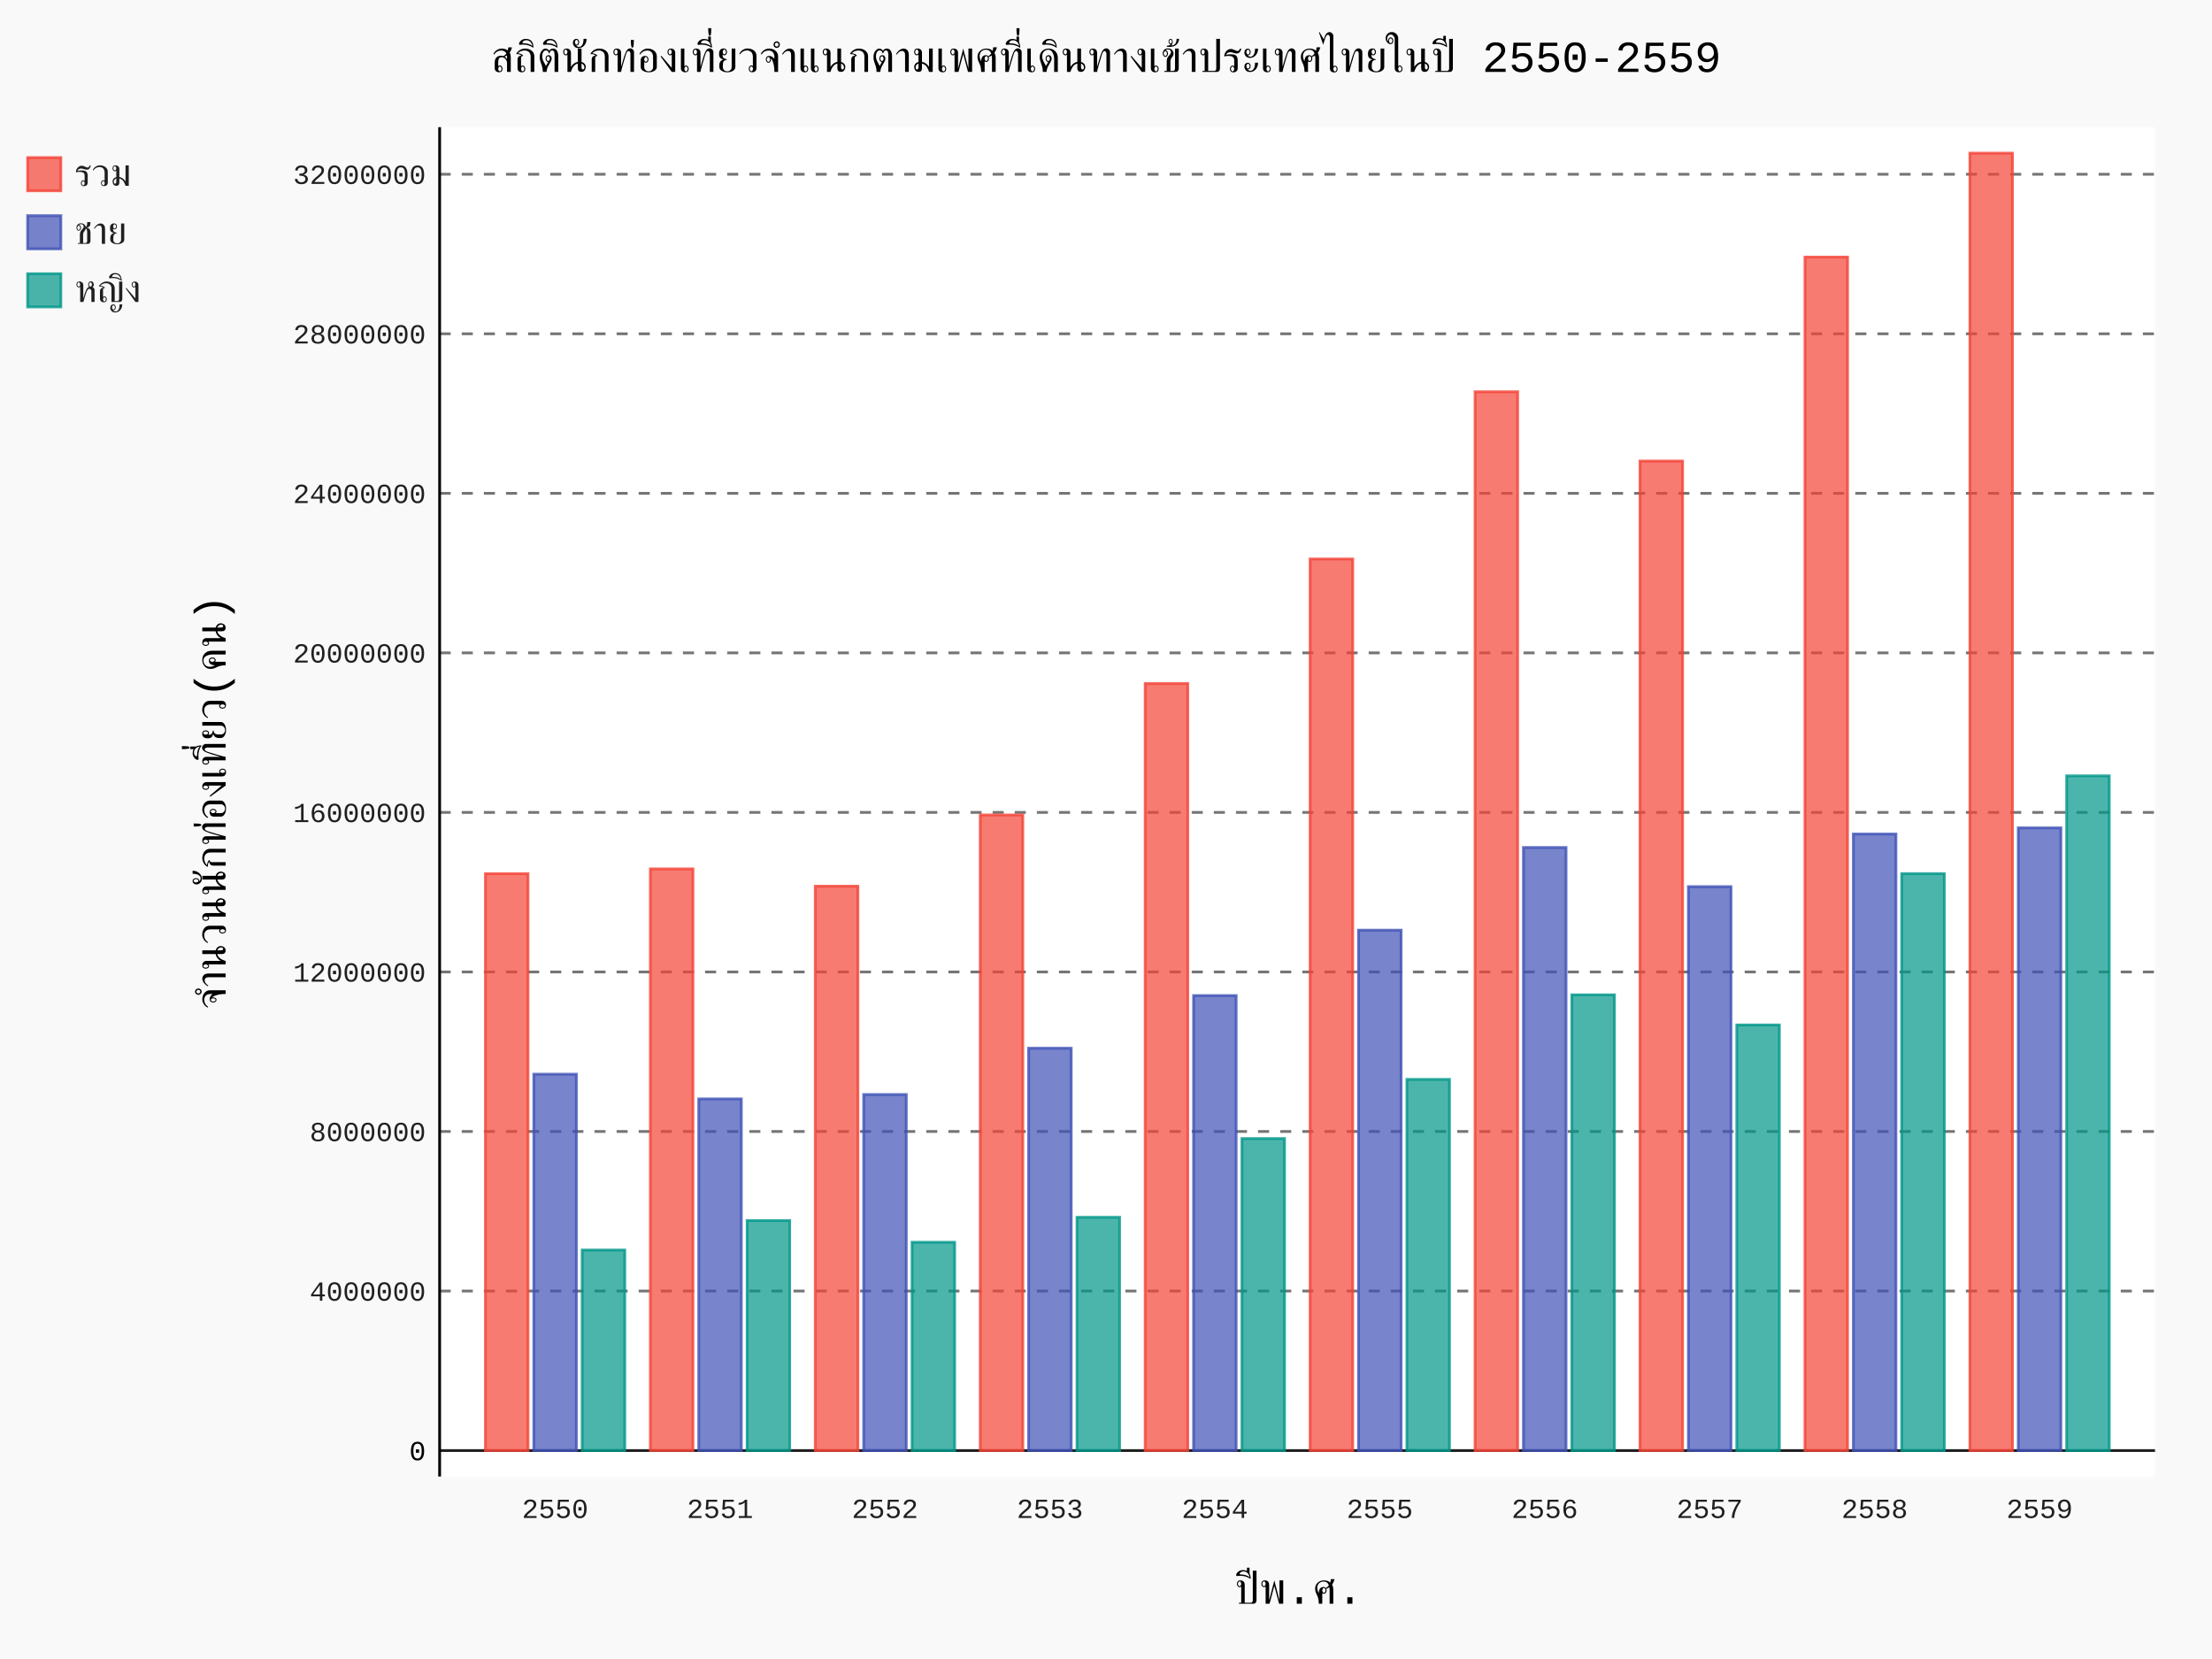
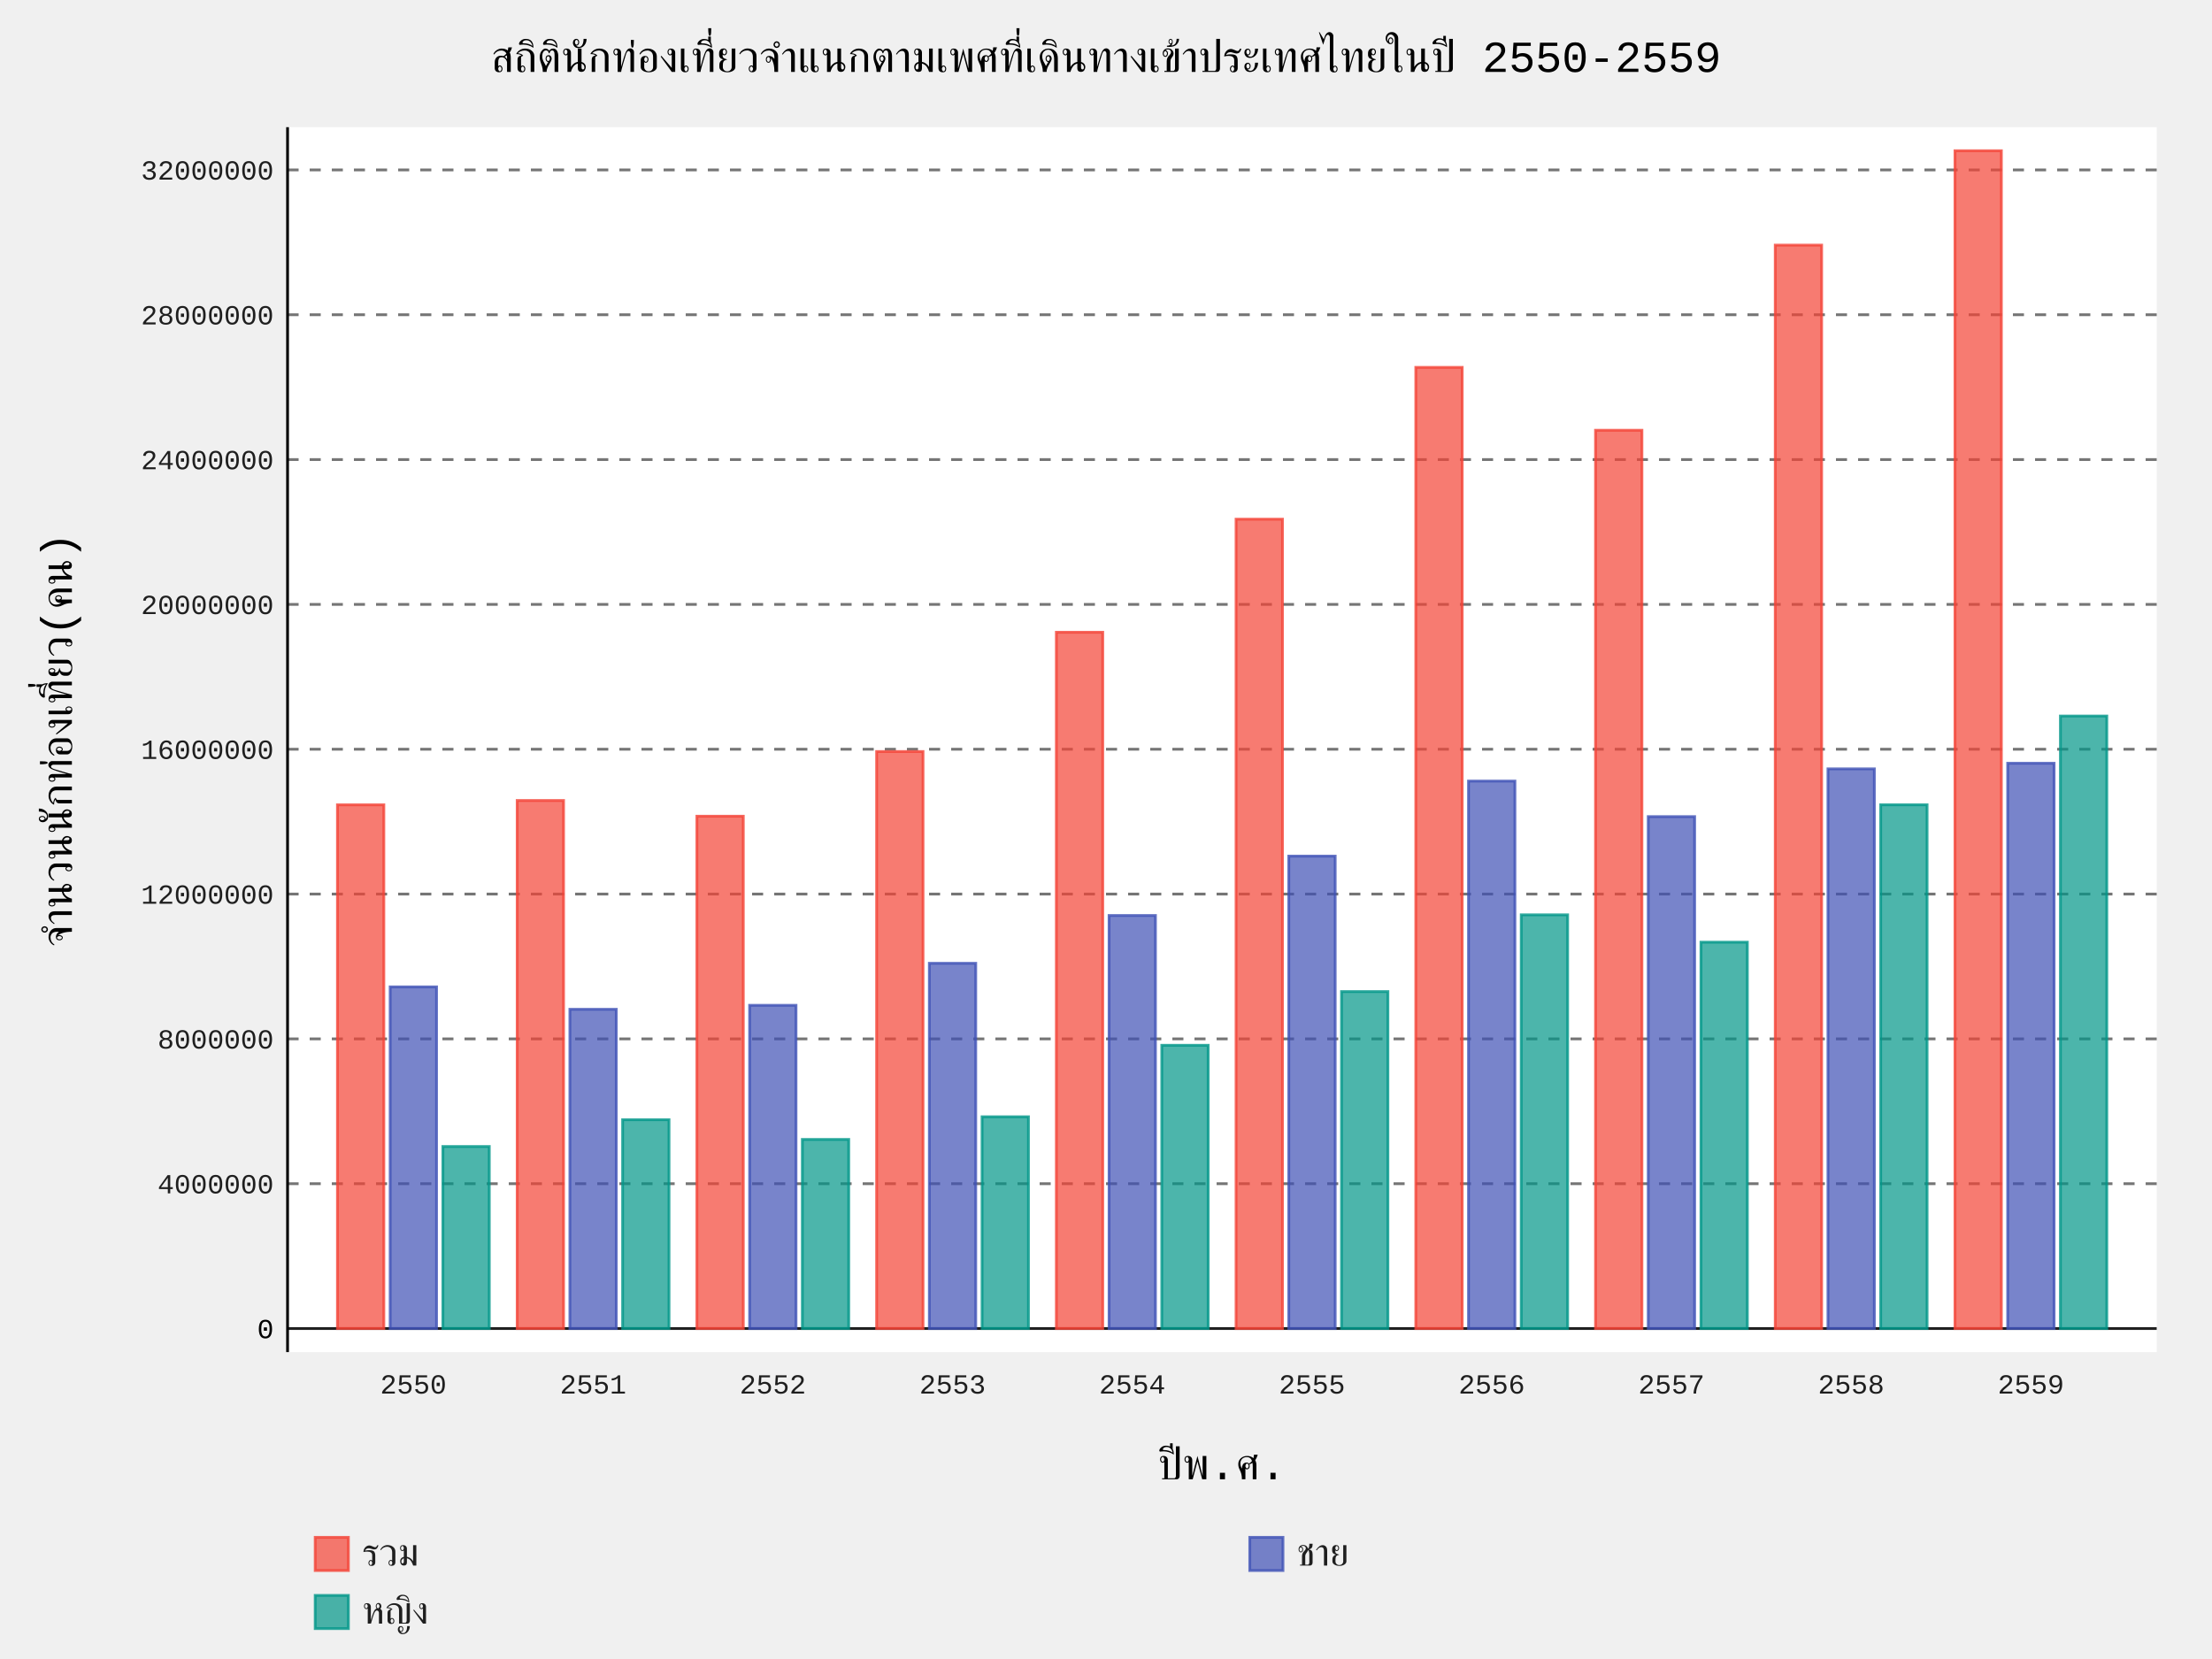
- <svg xmlns="http://www.w3.org/2000/svg" id="chart-4734eddf-95b3-4ad0-9c18-4330c831a18e" class="pygal-chart" viewBox="0 0 800 600">
+ <svg xmlns="http://www.w3.org/2000/svg" id="chart-13149863-cfdb-4b96-a0fb-e6f00c70acf5" class="pygal-chart" viewBox="0 0 800 600">
  <defs>
-     <style type="text/css">#chart-4734eddf-95b3-4ad0-9c18-4330c831a18e{-webkit-user-select:none;-webkit-font-smoothing:antialiased;font-family:Consolas,"Liberation Mono",Menlo,Courier,monospace}#chart-4734eddf-95b3-4ad0-9c18-4330c831a18e .title{font-family:Consolas,"Liberation Mono",Menlo,Courier,monospace;font-size:16px}#chart-4734eddf-95b3-4ad0-9c18-4330c831a18e .legends .legend text{font-family:Consolas,"Liberation Mono",Menlo,Courier,monospace;font-size:14px}#chart-4734eddf-95b3-4ad0-9c18-4330c831a18e .axis text{font-family:Consolas,"Liberation Mono",Menlo,Courier,monospace;font-size:10px}#chart-4734eddf-95b3-4ad0-9c18-4330c831a18e .axis text.major{font-family:Consolas,"Liberation Mono",Menlo,Courier,monospace;font-size:10px}#chart-4734eddf-95b3-4ad0-9c18-4330c831a18e .text-overlay text.value{font-family:Consolas,"Liberation Mono",Menlo,Courier,monospace;font-size:16px}#chart-4734eddf-95b3-4ad0-9c18-4330c831a18e .text-overlay text.label{font-family:Consolas,"Liberation Mono",Menlo,Courier,monospace;font-size:10px}#chart-4734eddf-95b3-4ad0-9c18-4330c831a18e .tooltip{font-family:Consolas,"Liberation Mono",Menlo,Courier,monospace;font-size:14px}#chart-4734eddf-95b3-4ad0-9c18-4330c831a18e text.no_data{font-family:Consolas,"Liberation Mono",Menlo,Courier,monospace;font-size:64px}
- #chart-4734eddf-95b3-4ad0-9c18-4330c831a18e{background-color:rgba(249,249,249,1)}#chart-4734eddf-95b3-4ad0-9c18-4330c831a18e path,#chart-4734eddf-95b3-4ad0-9c18-4330c831a18e line,#chart-4734eddf-95b3-4ad0-9c18-4330c831a18e rect,#chart-4734eddf-95b3-4ad0-9c18-4330c831a18e circle{-webkit-transition:150ms;-moz-transition:150ms;transition:150ms}#chart-4734eddf-95b3-4ad0-9c18-4330c831a18e .graph &gt; .background{fill:rgba(249,249,249,1)}#chart-4734eddf-95b3-4ad0-9c18-4330c831a18e .plot &gt; .background{fill:rgba(255,255,255,1)}#chart-4734eddf-95b3-4ad0-9c18-4330c831a18e .graph{fill:rgba(0,0,0,.87)}#chart-4734eddf-95b3-4ad0-9c18-4330c831a18e text.no_data{fill:rgba(0,0,0,1)}#chart-4734eddf-95b3-4ad0-9c18-4330c831a18e .title{fill:rgba(0,0,0,1)}#chart-4734eddf-95b3-4ad0-9c18-4330c831a18e .legends .legend text{fill:rgba(0,0,0,.87)}#chart-4734eddf-95b3-4ad0-9c18-4330c831a18e .legends .legend:hover text{fill:rgba(0,0,0,1)}#chart-4734eddf-95b3-4ad0-9c18-4330c831a18e .axis .line{stroke:rgba(0,0,0,1)}#chart-4734eddf-95b3-4ad0-9c18-4330c831a18e .axis .guide.line{stroke:rgba(0,0,0,.54)}#chart-4734eddf-95b3-4ad0-9c18-4330c831a18e .axis .major.line{stroke:rgba(0,0,0,.87)}#chart-4734eddf-95b3-4ad0-9c18-4330c831a18e .axis text.major{fill:rgba(0,0,0,1)}#chart-4734eddf-95b3-4ad0-9c18-4330c831a18e .axis.y .guides:hover .guide.line,#chart-4734eddf-95b3-4ad0-9c18-4330c831a18e .line-graph .axis.x .guides:hover .guide.line,#chart-4734eddf-95b3-4ad0-9c18-4330c831a18e .stackedline-graph .axis.x .guides:hover .guide.line,#chart-4734eddf-95b3-4ad0-9c18-4330c831a18e .xy-graph .axis.x .guides:hover .guide.line{stroke:rgba(0,0,0,1)}#chart-4734eddf-95b3-4ad0-9c18-4330c831a18e .axis .guides:hover text{fill:rgba(0,0,0,1)}#chart-4734eddf-95b3-4ad0-9c18-4330c831a18e .reactive{fill-opacity:.7;stroke-opacity:.8}#chart-4734eddf-95b3-4ad0-9c18-4330c831a18e .ci{stroke:rgba(0,0,0,.87)}#chart-4734eddf-95b3-4ad0-9c18-4330c831a18e .reactive.active,#chart-4734eddf-95b3-4ad0-9c18-4330c831a18e .active .reactive{fill-opacity:.8;stroke-opacity:.9;stroke-width:4}#chart-4734eddf-95b3-4ad0-9c18-4330c831a18e .ci .reactive.active{stroke-width:1.5}#chart-4734eddf-95b3-4ad0-9c18-4330c831a18e .series text{fill:rgba(0,0,0,1)}#chart-4734eddf-95b3-4ad0-9c18-4330c831a18e .tooltip rect{fill:rgba(255,255,255,1);stroke:rgba(0,0,0,1);-webkit-transition:opacity 150ms;-moz-transition:opacity 150ms;transition:opacity 150ms}#chart-4734eddf-95b3-4ad0-9c18-4330c831a18e .tooltip .label{fill:rgba(0,0,0,.87)}#chart-4734eddf-95b3-4ad0-9c18-4330c831a18e .tooltip .label{fill:rgba(0,0,0,.87)}#chart-4734eddf-95b3-4ad0-9c18-4330c831a18e .tooltip .legend{font-size:.8em;fill:rgba(0,0,0,.54)}#chart-4734eddf-95b3-4ad0-9c18-4330c831a18e .tooltip .x_label{font-size:.6em;fill:rgba(0,0,0,1)}#chart-4734eddf-95b3-4ad0-9c18-4330c831a18e .tooltip .xlink{font-size:.5em;text-decoration:underline}#chart-4734eddf-95b3-4ad0-9c18-4330c831a18e .tooltip .value{font-size:1.5em}#chart-4734eddf-95b3-4ad0-9c18-4330c831a18e .bound{font-size:.5em}#chart-4734eddf-95b3-4ad0-9c18-4330c831a18e .max-value{font-size:.75em;fill:rgba(0,0,0,.54)}#chart-4734eddf-95b3-4ad0-9c18-4330c831a18e .map-element{fill:rgba(255,255,255,1);stroke:rgba(0,0,0,.54) !important}#chart-4734eddf-95b3-4ad0-9c18-4330c831a18e .map-element .reactive{fill-opacity:inherit;stroke-opacity:inherit}#chart-4734eddf-95b3-4ad0-9c18-4330c831a18e .color-0,#chart-4734eddf-95b3-4ad0-9c18-4330c831a18e .color-0 a:visited{stroke:#F44336;fill:#F44336}#chart-4734eddf-95b3-4ad0-9c18-4330c831a18e .color-1,#chart-4734eddf-95b3-4ad0-9c18-4330c831a18e .color-1 a:visited{stroke:#3F51B5;fill:#3F51B5}#chart-4734eddf-95b3-4ad0-9c18-4330c831a18e .color-2,#chart-4734eddf-95b3-4ad0-9c18-4330c831a18e .color-2 a:visited{stroke:#009688;fill:#009688}#chart-4734eddf-95b3-4ad0-9c18-4330c831a18e .text-overlay .color-0 text{fill:black}#chart-4734eddf-95b3-4ad0-9c18-4330c831a18e .text-overlay .color-1 text{fill:black}#chart-4734eddf-95b3-4ad0-9c18-4330c831a18e .text-overlay .color-2 text{fill:black}
- #chart-4734eddf-95b3-4ad0-9c18-4330c831a18e text.no_data{text-anchor:middle}#chart-4734eddf-95b3-4ad0-9c18-4330c831a18e .guide.line{fill:none}#chart-4734eddf-95b3-4ad0-9c18-4330c831a18e .centered{text-anchor:middle}#chart-4734eddf-95b3-4ad0-9c18-4330c831a18e .title{text-anchor:middle}#chart-4734eddf-95b3-4ad0-9c18-4330c831a18e .legends .legend text{fill-opacity:1}#chart-4734eddf-95b3-4ad0-9c18-4330c831a18e .axis.x text{text-anchor:middle}#chart-4734eddf-95b3-4ad0-9c18-4330c831a18e .axis.x:not(.web) text[transform]{text-anchor:start}#chart-4734eddf-95b3-4ad0-9c18-4330c831a18e .axis.x:not(.web) text[transform].backwards{text-anchor:end}#chart-4734eddf-95b3-4ad0-9c18-4330c831a18e .axis.y text{text-anchor:end}#chart-4734eddf-95b3-4ad0-9c18-4330c831a18e .axis.y text[transform].backwards{text-anchor:start}#chart-4734eddf-95b3-4ad0-9c18-4330c831a18e .axis.y2 text{text-anchor:start}#chart-4734eddf-95b3-4ad0-9c18-4330c831a18e .axis.y2 text[transform].backwards{text-anchor:end}#chart-4734eddf-95b3-4ad0-9c18-4330c831a18e .axis .guide.line{stroke-dasharray:4,4}#chart-4734eddf-95b3-4ad0-9c18-4330c831a18e .axis .major.guide.line{stroke-dasharray:6,6}#chart-4734eddf-95b3-4ad0-9c18-4330c831a18e .horizontal .axis.y .guide.line,#chart-4734eddf-95b3-4ad0-9c18-4330c831a18e .horizontal .axis.y2 .guide.line,#chart-4734eddf-95b3-4ad0-9c18-4330c831a18e .vertical .axis.x .guide.line{opacity:0}#chart-4734eddf-95b3-4ad0-9c18-4330c831a18e .horizontal .axis.always_show .guide.line,#chart-4734eddf-95b3-4ad0-9c18-4330c831a18e .vertical .axis.always_show .guide.line{opacity:1 !important}#chart-4734eddf-95b3-4ad0-9c18-4330c831a18e .axis.y .guides:hover .guide.line,#chart-4734eddf-95b3-4ad0-9c18-4330c831a18e .axis.y2 .guides:hover .guide.line,#chart-4734eddf-95b3-4ad0-9c18-4330c831a18e .axis.x .guides:hover .guide.line{opacity:1}#chart-4734eddf-95b3-4ad0-9c18-4330c831a18e .axis .guides:hover text{opacity:1}#chart-4734eddf-95b3-4ad0-9c18-4330c831a18e .nofill{fill:none}#chart-4734eddf-95b3-4ad0-9c18-4330c831a18e .subtle-fill{fill-opacity:.2}#chart-4734eddf-95b3-4ad0-9c18-4330c831a18e .dot{stroke-width:1px;fill-opacity:1}#chart-4734eddf-95b3-4ad0-9c18-4330c831a18e .dot.active{stroke-width:5px}#chart-4734eddf-95b3-4ad0-9c18-4330c831a18e .dot.negative{fill:transparent}#chart-4734eddf-95b3-4ad0-9c18-4330c831a18e text,#chart-4734eddf-95b3-4ad0-9c18-4330c831a18e tspan{stroke:none !important}#chart-4734eddf-95b3-4ad0-9c18-4330c831a18e .series text.active{opacity:1}#chart-4734eddf-95b3-4ad0-9c18-4330c831a18e .tooltip rect{fill-opacity:.95;stroke-width:.5}#chart-4734eddf-95b3-4ad0-9c18-4330c831a18e .tooltip text{fill-opacity:1}#chart-4734eddf-95b3-4ad0-9c18-4330c831a18e .showable{visibility:hidden}#chart-4734eddf-95b3-4ad0-9c18-4330c831a18e .showable.shown{visibility:visible}#chart-4734eddf-95b3-4ad0-9c18-4330c831a18e .gauge-background{fill:rgba(229,229,229,1);stroke:none}#chart-4734eddf-95b3-4ad0-9c18-4330c831a18e .bg-lines{stroke:rgba(249,249,249,1);stroke-width:2px}</style>
+     <style type="text/css">#chart-13149863-cfdb-4b96-a0fb-e6f00c70acf5{-webkit-user-select:none;-webkit-font-smoothing:antialiased;font-family:Consolas,"Liberation Mono",Menlo,Courier,monospace}#chart-13149863-cfdb-4b96-a0fb-e6f00c70acf5 .title{font-family:Consolas,"Liberation Mono",Menlo,Courier,monospace;font-size:16px}#chart-13149863-cfdb-4b96-a0fb-e6f00c70acf5 .legends .legend text{font-family:Consolas,"Liberation Mono",Menlo,Courier,monospace;font-size:14px}#chart-13149863-cfdb-4b96-a0fb-e6f00c70acf5 .axis text{font-family:Consolas,"Liberation Mono",Menlo,Courier,monospace;font-size:10px}#chart-13149863-cfdb-4b96-a0fb-e6f00c70acf5 .axis text.major{font-family:Consolas,"Liberation Mono",Menlo,Courier,monospace;font-size:10px}#chart-13149863-cfdb-4b96-a0fb-e6f00c70acf5 .text-overlay text.value{font-family:Consolas,"Liberation Mono",Menlo,Courier,monospace;font-size:16px}#chart-13149863-cfdb-4b96-a0fb-e6f00c70acf5 .text-overlay text.label{font-family:Consolas,"Liberation Mono",Menlo,Courier,monospace;font-size:10px}#chart-13149863-cfdb-4b96-a0fb-e6f00c70acf5 .tooltip{font-family:Consolas,"Liberation Mono",Menlo,Courier,monospace;font-size:14px}#chart-13149863-cfdb-4b96-a0fb-e6f00c70acf5 text.no_data{font-family:Consolas,"Liberation Mono",Menlo,Courier,monospace;font-size:64px}
+ #chart-13149863-cfdb-4b96-a0fb-e6f00c70acf5{background-color:transparent}#chart-13149863-cfdb-4b96-a0fb-e6f00c70acf5 path,#chart-13149863-cfdb-4b96-a0fb-e6f00c70acf5 line,#chart-13149863-cfdb-4b96-a0fb-e6f00c70acf5 rect,#chart-13149863-cfdb-4b96-a0fb-e6f00c70acf5 circle{-webkit-transition:150ms;-moz-transition:150ms;transition:150ms}#chart-13149863-cfdb-4b96-a0fb-e6f00c70acf5 .graph &gt; .background{fill:transparent}#chart-13149863-cfdb-4b96-a0fb-e6f00c70acf5 .plot &gt; .background{fill:#FFFFFF}#chart-13149863-cfdb-4b96-a0fb-e6f00c70acf5 .graph{fill:rgba(0,0,0,.87)}#chart-13149863-cfdb-4b96-a0fb-e6f00c70acf5 text.no_data{fill:rgba(0,0,0,1)}#chart-13149863-cfdb-4b96-a0fb-e6f00c70acf5 .title{fill:rgba(0,0,0,1)}#chart-13149863-cfdb-4b96-a0fb-e6f00c70acf5 .legends .legend text{fill:rgba(0,0,0,.87)}#chart-13149863-cfdb-4b96-a0fb-e6f00c70acf5 .legends .legend:hover text{fill:rgba(0,0,0,1)}#chart-13149863-cfdb-4b96-a0fb-e6f00c70acf5 .axis .line{stroke:rgba(0,0,0,1)}#chart-13149863-cfdb-4b96-a0fb-e6f00c70acf5 .axis .guide.line{stroke:rgba(0,0,0,.54)}#chart-13149863-cfdb-4b96-a0fb-e6f00c70acf5 .axis .major.line{stroke:rgba(0,0,0,.87)}#chart-13149863-cfdb-4b96-a0fb-e6f00c70acf5 .axis text.major{fill:rgba(0,0,0,1)}#chart-13149863-cfdb-4b96-a0fb-e6f00c70acf5 .axis.y .guides:hover .guide.line,#chart-13149863-cfdb-4b96-a0fb-e6f00c70acf5 .line-graph .axis.x .guides:hover .guide.line,#chart-13149863-cfdb-4b96-a0fb-e6f00c70acf5 .stackedline-graph .axis.x .guides:hover .guide.line,#chart-13149863-cfdb-4b96-a0fb-e6f00c70acf5 .xy-graph .axis.x .guides:hover .guide.line{stroke:rgba(0,0,0,1)}#chart-13149863-cfdb-4b96-a0fb-e6f00c70acf5 .axis .guides:hover text{fill:rgba(0,0,0,1)}#chart-13149863-cfdb-4b96-a0fb-e6f00c70acf5 .reactive{fill-opacity:.7;stroke-opacity:.8}#chart-13149863-cfdb-4b96-a0fb-e6f00c70acf5 .ci{stroke:rgba(0,0,0,.87)}#chart-13149863-cfdb-4b96-a0fb-e6f00c70acf5 .reactive.active,#chart-13149863-cfdb-4b96-a0fb-e6f00c70acf5 .active .reactive{fill-opacity:.8;stroke-opacity:.9;stroke-width:4}#chart-13149863-cfdb-4b96-a0fb-e6f00c70acf5 .ci .reactive.active{stroke-width:1.5}#chart-13149863-cfdb-4b96-a0fb-e6f00c70acf5 .series text{fill:rgba(0,0,0,1)}#chart-13149863-cfdb-4b96-a0fb-e6f00c70acf5 .tooltip rect{fill:#FFFFFF;stroke:rgba(0,0,0,1);-webkit-transition:opacity 150ms;-moz-transition:opacity 150ms;transition:opacity 150ms}#chart-13149863-cfdb-4b96-a0fb-e6f00c70acf5 .tooltip .label{fill:rgba(0,0,0,.87)}#chart-13149863-cfdb-4b96-a0fb-e6f00c70acf5 .tooltip .label{fill:rgba(0,0,0,.87)}#chart-13149863-cfdb-4b96-a0fb-e6f00c70acf5 .tooltip .legend{font-size:.8em;fill:rgba(0,0,0,.54)}#chart-13149863-cfdb-4b96-a0fb-e6f00c70acf5 .tooltip .x_label{font-size:.6em;fill:rgba(0,0,0,1)}#chart-13149863-cfdb-4b96-a0fb-e6f00c70acf5 .tooltip .xlink{font-size:.5em;text-decoration:underline}#chart-13149863-cfdb-4b96-a0fb-e6f00c70acf5 .tooltip .value{font-size:1.5em}#chart-13149863-cfdb-4b96-a0fb-e6f00c70acf5 .bound{font-size:.5em}#chart-13149863-cfdb-4b96-a0fb-e6f00c70acf5 .max-value{font-size:.75em;fill:rgba(0,0,0,.54)}#chart-13149863-cfdb-4b96-a0fb-e6f00c70acf5 .map-element{fill:#FFFFFF;stroke:rgba(0,0,0,.54) !important}#chart-13149863-cfdb-4b96-a0fb-e6f00c70acf5 .map-element .reactive{fill-opacity:inherit;stroke-opacity:inherit}#chart-13149863-cfdb-4b96-a0fb-e6f00c70acf5 .color-0,#chart-13149863-cfdb-4b96-a0fb-e6f00c70acf5 .color-0 a:visited{stroke:#F44336;fill:#F44336}#chart-13149863-cfdb-4b96-a0fb-e6f00c70acf5 .color-1,#chart-13149863-cfdb-4b96-a0fb-e6f00c70acf5 .color-1 a:visited{stroke:#3F51B5;fill:#3F51B5}#chart-13149863-cfdb-4b96-a0fb-e6f00c70acf5 .color-2,#chart-13149863-cfdb-4b96-a0fb-e6f00c70acf5 .color-2 a:visited{stroke:#009688;fill:#009688}#chart-13149863-cfdb-4b96-a0fb-e6f00c70acf5 .text-overlay .color-0 text{fill:black}#chart-13149863-cfdb-4b96-a0fb-e6f00c70acf5 .text-overlay .color-1 text{fill:black}#chart-13149863-cfdb-4b96-a0fb-e6f00c70acf5 .text-overlay .color-2 text{fill:black}
+ #chart-13149863-cfdb-4b96-a0fb-e6f00c70acf5 text.no_data{text-anchor:middle}#chart-13149863-cfdb-4b96-a0fb-e6f00c70acf5 .guide.line{fill:none}#chart-13149863-cfdb-4b96-a0fb-e6f00c70acf5 .centered{text-anchor:middle}#chart-13149863-cfdb-4b96-a0fb-e6f00c70acf5 .title{text-anchor:middle}#chart-13149863-cfdb-4b96-a0fb-e6f00c70acf5 .legends .legend text{fill-opacity:1}#chart-13149863-cfdb-4b96-a0fb-e6f00c70acf5 .axis.x text{text-anchor:middle}#chart-13149863-cfdb-4b96-a0fb-e6f00c70acf5 .axis.x:not(.web) text[transform]{text-anchor:start}#chart-13149863-cfdb-4b96-a0fb-e6f00c70acf5 .axis.x:not(.web) text[transform].backwards{text-anchor:end}#chart-13149863-cfdb-4b96-a0fb-e6f00c70acf5 .axis.y text{text-anchor:end}#chart-13149863-cfdb-4b96-a0fb-e6f00c70acf5 .axis.y text[transform].backwards{text-anchor:start}#chart-13149863-cfdb-4b96-a0fb-e6f00c70acf5 .axis.y2 text{text-anchor:start}#chart-13149863-cfdb-4b96-a0fb-e6f00c70acf5 .axis.y2 text[transform].backwards{text-anchor:end}#chart-13149863-cfdb-4b96-a0fb-e6f00c70acf5 .axis .guide.line{stroke-dasharray:4,4}#chart-13149863-cfdb-4b96-a0fb-e6f00c70acf5 .axis .major.guide.line{stroke-dasharray:6,6}#chart-13149863-cfdb-4b96-a0fb-e6f00c70acf5 .horizontal .axis.y .guide.line,#chart-13149863-cfdb-4b96-a0fb-e6f00c70acf5 .horizontal .axis.y2 .guide.line,#chart-13149863-cfdb-4b96-a0fb-e6f00c70acf5 .vertical .axis.x .guide.line{opacity:0}#chart-13149863-cfdb-4b96-a0fb-e6f00c70acf5 .horizontal .axis.always_show .guide.line,#chart-13149863-cfdb-4b96-a0fb-e6f00c70acf5 .vertical .axis.always_show .guide.line{opacity:1 !important}#chart-13149863-cfdb-4b96-a0fb-e6f00c70acf5 .axis.y .guides:hover .guide.line,#chart-13149863-cfdb-4b96-a0fb-e6f00c70acf5 .axis.y2 .guides:hover .guide.line,#chart-13149863-cfdb-4b96-a0fb-e6f00c70acf5 .axis.x .guides:hover .guide.line{opacity:1}#chart-13149863-cfdb-4b96-a0fb-e6f00c70acf5 .axis .guides:hover text{opacity:1}#chart-13149863-cfdb-4b96-a0fb-e6f00c70acf5 .nofill{fill:none}#chart-13149863-cfdb-4b96-a0fb-e6f00c70acf5 .subtle-fill{fill-opacity:.2}#chart-13149863-cfdb-4b96-a0fb-e6f00c70acf5 .dot{stroke-width:1px;fill-opacity:1}#chart-13149863-cfdb-4b96-a0fb-e6f00c70acf5 .dot.active{stroke-width:5px}#chart-13149863-cfdb-4b96-a0fb-e6f00c70acf5 .dot.negative{fill:transparent}#chart-13149863-cfdb-4b96-a0fb-e6f00c70acf5 text,#chart-13149863-cfdb-4b96-a0fb-e6f00c70acf5 tspan{stroke:none !important}#chart-13149863-cfdb-4b96-a0fb-e6f00c70acf5 .series text.active{opacity:1}#chart-13149863-cfdb-4b96-a0fb-e6f00c70acf5 .tooltip rect{fill-opacity:.95;stroke-width:.5}#chart-13149863-cfdb-4b96-a0fb-e6f00c70acf5 .tooltip text{fill-opacity:1}#chart-13149863-cfdb-4b96-a0fb-e6f00c70acf5 .showable{visibility:hidden}#chart-13149863-cfdb-4b96-a0fb-e6f00c70acf5 .showable.shown{visibility:visible}#chart-13149863-cfdb-4b96-a0fb-e6f00c70acf5 .gauge-background{fill:rgba(229,229,229,1);stroke:none}#chart-13149863-cfdb-4b96-a0fb-e6f00c70acf5 .bg-lines{stroke:transparent;stroke-width:2px}</style>
  </defs>
  <g class="graph bar-graph vertical">
    <rect class="background" height="600" width="800" x="0" y="0" />
-     <g class="plot" transform="translate(159, 46)">
-       <rect class="background" height="488" width="620.4" x="0" y="0" />
+     <g class="plot" transform="translate(104, 46)">
+       <rect class="background" height="443.0" width="676.0" x="0" y="0" />
      <g class="axis y always_show">
        <g class="guides">
-           <path class="axis major line" d="M0 478.615 h620.4" />
-           <text class="major" x="-5" y="482.115">0</text>
-         </g>
-         <g class="guides">
-           <path class="guide line" d="M0 420.916 h620.4" />
-           <text class="" x="-5" y="424.416">4000000</text>
-         </g>
-         <g class="guides">
-           <path class="guide line" d="M0 363.217 h620.4" />
-           <text class="" x="-5" y="366.717">8000000</text>
-         </g>
-         <g class="guides">
-           <path class="guide line" d="M0 305.519 h620.4" />
-           <text class="" x="-5" y="309.019">12000000</text>
-         </g>
-         <g class="guides">
-           <path class="guide line" d="M0 247.82 h620.4" />
-           <text class="" x="-5" y="251.32">16000000</text>
-         </g>
-         <g class="guides">
-           <path class="guide line" d="M0 190.121 h620.4" />
-           <text class="" x="-5" y="193.621">20000000</text>
-         </g>
-         <g class="guides">
-           <path class="guide line" d="M0 132.422 h620.4" />
-           <text class="" x="-5" y="135.922">24000000</text>
-         </g>
-         <g class="guides">
-           <path class="guide line" d="M0 74.723 h620.4" />
-           <text class="" x="-5" y="78.223">28000000</text>
-         </g>
-         <g class="guides">
-           <path class="guide line" d="M0 17.024 h620.4" />
-           <text class="" x="-5" y="20.524">32000000</text>
+           <path class="axis major line" d="M0 434.481 h676" />
+           <text class="major" x="-5" y="437.981">0</text>
+         </g>
+         <g class="guides">
+           <path class="guide line" d="M0 382.102 h676" />
+           <text class="" x="-5" y="385.602">4000000</text>
+         </g>
+         <g class="guides">
+           <path class="guide line" d="M0 329.724 h676" />
+           <text class="" x="-5" y="333.224">8000000</text>
+         </g>
+         <g class="guides">
+           <path class="guide line" d="M0 277.346 h676" />
+           <text class="" x="-5" y="280.846">12000000</text>
+         </g>
+         <g class="guides">
+           <path class="guide line" d="M0 224.967 h676" />
+           <text class="" x="-5" y="228.467">16000000</text>
+         </g>
+         <g class="guides">
+           <path class="guide line" d="M0 172.589 h676" />
+           <text class="" x="-5" y="176.089">20000000</text>
+         </g>
+         <g class="guides">
+           <path class="guide line" d="M0 120.211 h676" />
+           <text class="" x="-5" y="123.711">24000000</text>
+         </g>
+         <g class="guides">
+           <path class="guide line" d="M0 67.832 h676" />
+           <text class="" x="-5" y="71.332">28000000</text>
+         </g>
+         <g class="guides">
+           <path class="guide line" d="M0 15.454 h676" />
+           <text class="" x="-5" y="18.954">32000000</text>
        </g>
      </g>
      <g class="axis x">
-         <path class="line" d="M0 0 v488" />
-         <g class="guides">
-           <path class="guide line" d="M41.758 0 v488" />
-           <text class="" x="41.758" y="503.0">2550</text>
-         </g>
-         <g class="guides">
-           <path class="guide line" d="M101.412 0 v488" />
-           <text class="" x="101.412" y="503.0">2551</text>
-         </g>
-         <g class="guides">
-           <path class="guide line" d="M161.065 0 v488" />
-           <text class="" x="161.065" y="503.0">2552</text>
-         </g>
-         <g class="guides">
-           <path class="guide line" d="M220.719 0 v488" />
-           <text class="" x="220.719" y="503.0">2553</text>
-         </g>
-         <g class="guides">
-           <path class="guide line" d="M280.373 0 v488" />
-           <text class="" x="280.373" y="503.0">2554</text>
-         </g>
-         <g class="guides">
-           <path class="guide line" d="M340.027 0 v488" />
-           <text class="" x="340.027" y="503.0">2555</text>
-         </g>
-         <g class="guides">
-           <path class="guide line" d="M399.681 0 v488" />
-           <text class="" x="399.681" y="503.0">2556</text>
-         </g>
-         <g class="guides">
-           <path class="guide line" d="M459.335 0 v488" />
-           <text class="" x="459.335" y="503.0">2557</text>
-         </g>
-         <g class="guides">
-           <path class="guide line" d="M518.988 0 v488" />
-           <text class="" x="518.988" y="503.0">2558</text>
-         </g>
-         <g class="guides">
-           <path class="guide line" d="M578.642 0 v488" />
-           <text class="" x="578.642" y="503.0">2559</text>
+         <path class="line" d="M0 0 v443" />
+         <g class="guides">
+           <path class="guide line" d="M45.5 0 v443" />
+           <text class="" x="45.5" y="458.0">2550</text>
+         </g>
+         <g class="guides">
+           <path class="guide line" d="M110.5 0 v443" />
+           <text class="" x="110.5" y="458.0">2551</text>
+         </g>
+         <g class="guides">
+           <path class="guide line" d="M175.5 0 v443" />
+           <text class="" x="175.5" y="458.0">2552</text>
+         </g>
+         <g class="guides">
+           <path class="guide line" d="M240.5 0 v443" />
+           <text class="" x="240.5" y="458.0">2553</text>
+         </g>
+         <g class="guides">
+           <path class="guide line" d="M305.5 0 v443" />
+           <text class="" x="305.5" y="458.0">2554</text>
+         </g>
+         <g class="guides">
+           <path class="guide line" d="M370.5 0 v443" />
+           <text class="" x="370.5" y="458.0">2555</text>
+         </g>
+         <g class="guides">
+           <path class="guide line" d="M435.5 0 v443" />
+           <text class="" x="435.5" y="458.0">2556</text>
+         </g>
+         <g class="guides">
+           <path class="guide line" d="M500.5 0 v443" />
+           <text class="" x="500.5" y="458.0">2557</text>
+         </g>
+         <g class="guides">
+           <path class="guide line" d="M565.5 0 v443" />
+           <text class="" x="565.5" y="458.0">2558</text>
+         </g>
+         <g class="guides">
+           <path class="guide line" d="M630.5 0 v443" />
+           <text class="" x="630.5" y="458.0">2559</text>
        </g>
      </g>
      <g class="series serie-0 color-0">
        <g class="bars">
          <g class="bar">
-             <rect class="rect reactive tooltip-trigger" height="208.643" rx="0" ry="0" width="15.399" x="16.56" y="269.973" />
-           </g>
-           <g class="bar">
-             <rect class="rect reactive tooltip-trigger" height="210.374" rx="0" ry="0" width="15.399" x="76.214" y="268.242" />
-           </g>
-           <g class="bar">
-             <rect class="rect reactive tooltip-trigger" height="204.108" rx="0" ry="0" width="15.399" x="135.868" y="274.508" />
-           </g>
-           <g class="bar">
-             <rect class="rect reactive tooltip-trigger" height="229.878" rx="0" ry="0" width="15.399" x="195.521" y="248.737" />
-           </g>
-           <g class="bar">
-             <rect class="rect reactive tooltip-trigger" height="277.394" rx="0" ry="0" width="15.399" x="255.175" y="201.221" />
-           </g>
-           <g class="bar">
-             <rect class="rect reactive tooltip-trigger" height="322.449" rx="0" ry="0" width="15.399" x="314.829" y="156.166" />
-           </g>
-           <g class="bar">
-             <rect class="rect reactive tooltip-trigger" height="382.93" rx="0" ry="0" width="15.399" x="374.483" y="95.686" />
-           </g>
-           <g class="bar">
-             <rect class="rect reactive tooltip-trigger" height="357.873" rx="0" ry="0" width="15.399" x="434.137" y="120.742" />
-           </g>
-           <g class="bar">
-             <rect class="rect reactive tooltip-trigger" height="431.634" rx="0" ry="0" width="15.399" x="493.791" y="46.981" />
-           </g>
-           <g class="bar">
-             <rect class="rect reactive tooltip-trigger" height="469.231" rx="0" ry="0" width="15.399" x="553.445" y="9.385" />
+             <rect class="rect reactive tooltip-trigger" height="189.403" rx="0" ry="0" width="16.779" x="18.044" y="245.078" />
+           </g>
+           <g class="bar">
+             <rect class="rect reactive tooltip-trigger" height="190.974" rx="0" ry="0" width="16.779" x="83.044" y="243.506" />
+           </g>
+           <g class="bar">
+             <rect class="rect reactive tooltip-trigger" height="185.286" rx="0" ry="0" width="16.779" x="148.044" y="249.194" />
+           </g>
+           <g class="bar">
+             <rect class="rect reactive tooltip-trigger" height="208.681" rx="0" ry="0" width="16.779" x="213.044" y="225.8" />
+           </g>
+           <g class="bar">
+             <rect class="rect reactive tooltip-trigger" height="251.815" rx="0" ry="0" width="16.779" x="278.044" y="182.666" />
+           </g>
+           <g class="bar">
+             <rect class="rect reactive tooltip-trigger" height="292.715" rx="0" ry="0" width="16.779" x="343.044" y="141.766" />
+           </g>
+           <g class="bar">
+             <rect class="rect reactive tooltip-trigger" height="347.618" rx="0" ry="0" width="16.779" x="408.044" y="86.862" />
+           </g>
+           <g class="bar">
+             <rect class="rect reactive tooltip-trigger" height="324.873" rx="0" ry="0" width="16.779" x="473.044" y="109.608" />
+           </g>
+           <g class="bar">
+             <rect class="rect reactive tooltip-trigger" height="391.832" rx="0" ry="0" width="16.779" x="538.044" y="42.649" />
+           </g>
+           <g class="bar">
+             <rect class="rect reactive tooltip-trigger" height="425.962" rx="0" ry="0" width="16.779" x="603.044" y="8.519" />
          </g>
        </g>
      </g>
      <g class="series serie-1 color-1">
        <g class="bars">
          <g class="bar">
-             <rect class="rect reactive tooltip-trigger" height="136.12" rx="0" ry="0" width="15.399" x="34.058" y="342.495" />
-           </g>
-           <g class="bar">
-             <rect class="rect reactive tooltip-trigger" height="127.182" rx="0" ry="0" width="15.399" x="93.712" y="351.433" />
-           </g>
-           <g class="bar">
-             <rect class="rect reactive tooltip-trigger" height="128.77" rx="0" ry="0" width="15.399" x="153.366" y="349.845" />
-           </g>
-           <g class="bar">
-             <rect class="rect reactive tooltip-trigger" height="145.513" rx="0" ry="0" width="15.399" x="213.02" y="333.102" />
-           </g>
-           <g class="bar">
-             <rect class="rect reactive tooltip-trigger" height="164.551" rx="0" ry="0" width="15.399" x="272.674" y="314.064" />
-           </g>
-           <g class="bar">
-             <rect class="rect reactive tooltip-trigger" height="188.207" rx="0" ry="0" width="15.399" x="332.328" y="290.409" />
-           </g>
-           <g class="bar">
-             <rect class="rect reactive tooltip-trigger" height="218.107" rx="0" ry="0" width="15.399" x="391.981" y="260.509" />
-           </g>
-           <g class="bar">
-             <rect class="rect reactive tooltip-trigger" height="203.949" rx="0" ry="0" width="15.399" x="451.635" y="274.666" />
-           </g>
-           <g class="bar">
-             <rect class="rect reactive tooltip-trigger" height="222.979" rx="0" ry="0" width="15.399" x="511.289" y="255.637" />
-           </g>
-           <g class="bar">
-             <rect class="rect reactive tooltip-trigger" height="225.207" rx="0" ry="0" width="15.399" x="570.943" y="253.408" />
+             <rect class="rect reactive tooltip-trigger" height="123.568" rx="0" ry="0" width="16.779" x="37.111" y="310.913" />
+           </g>
+           <g class="bar">
+             <rect class="rect reactive tooltip-trigger" height="115.454" rx="0" ry="0" width="16.779" x="102.111" y="319.026" />
+           </g>
+           <g class="bar">
+             <rect class="rect reactive tooltip-trigger" height="116.896" rx="0" ry="0" width="16.779" x="167.111" y="317.585" />
+           </g>
+           <g class="bar">
+             <rect class="rect reactive tooltip-trigger" height="132.095" rx="0" ry="0" width="16.779" x="232.111" y="302.386" />
+           </g>
+           <g class="bar">
+             <rect class="rect reactive tooltip-trigger" height="149.377" rx="0" ry="0" width="16.779" x="297.111" y="285.103" />
+           </g>
+           <g class="bar">
+             <rect class="rect reactive tooltip-trigger" height="170.852" rx="0" ry="0" width="16.779" x="362.111" y="263.629" />
+           </g>
+           <g class="bar">
+             <rect class="rect reactive tooltip-trigger" height="197.994" rx="0" ry="0" width="16.779" x="427.111" y="236.486" />
+           </g>
+           <g class="bar">
+             <rect class="rect reactive tooltip-trigger" height="185.142" rx="0" ry="0" width="16.779" x="492.111" y="249.339" />
+           </g>
+           <g class="bar">
+             <rect class="rect reactive tooltip-trigger" height="202.417" rx="0" ry="0" width="16.779" x="557.111" y="232.064" />
+           </g>
+           <g class="bar">
+             <rect class="rect reactive tooltip-trigger" height="204.44" rx="0" ry="0" width="16.779" x="622.111" y="230.041" />
          </g>
        </g>
      </g>
      <g class="series serie-2 color-2">
        <g class="bars">
          <g class="bar">
-             <rect class="rect reactive tooltip-trigger" height="72.523" rx="0" ry="0" width="15.399" x="51.557" y="406.093" />
-           </g>
-           <g class="bar">
-             <rect class="rect reactive tooltip-trigger" height="83.191" rx="0" ry="0" width="15.399" x="111.211" y="395.424" />
-           </g>
-           <g class="bar">
-             <rect class="rect reactive tooltip-trigger" height="75.338" rx="0" ry="0" width="15.399" x="170.865" y="403.278" />
-           </g>
-           <g class="bar">
-             <rect class="rect reactive tooltip-trigger" height="84.365" rx="0" ry="0" width="15.399" x="230.518" y="394.25" />
-           </g>
-           <g class="bar">
-             <rect class="rect reactive tooltip-trigger" height="112.843" rx="0" ry="0" width="15.399" x="290.172" y="365.772" />
-           </g>
-           <g class="bar">
-             <rect class="rect reactive tooltip-trigger" height="134.242" rx="0" ry="0" width="15.399" x="349.826" y="344.373" />
-           </g>
-           <g class="bar">
-             <rect class="rect reactive tooltip-trigger" height="164.823" rx="0" ry="0" width="15.399" x="409.48" y="313.792" />
-           </g>
-           <g class="bar">
-             <rect class="rect reactive tooltip-trigger" height="153.924" rx="0" ry="0" width="15.399" x="469.134" y="324.691" />
-           </g>
-           <g class="bar">
-             <rect class="rect reactive tooltip-trigger" height="208.656" rx="0" ry="0" width="15.399" x="528.788" y="269.96" />
-           </g>
-           <g class="bar">
-             <rect class="rect reactive tooltip-trigger" height="244.024" rx="0" ry="0" width="15.399" x="588.441" y="234.592" />
+             <rect class="rect reactive tooltip-trigger" height="65.835" rx="0" ry="0" width="16.779" x="56.177" y="368.646" />
+           </g>
+           <g class="bar">
+             <rect class="rect reactive tooltip-trigger" height="75.52" rx="0" ry="0" width="16.779" x="121.177" y="358.961" />
+           </g>
+           <g class="bar">
+             <rect class="rect reactive tooltip-trigger" height="68.39" rx="0" ry="0" width="16.779" x="186.177" y="366.09" />
+           </g>
+           <g class="bar">
+             <rect class="rect reactive tooltip-trigger" height="76.585" rx="0" ry="0" width="16.779" x="251.177" y="357.895" />
+           </g>
+           <g class="bar">
+             <rect class="rect reactive tooltip-trigger" height="102.438" rx="0" ry="0" width="16.779" x="316.177" y="332.043" />
+           </g>
+           <g class="bar">
+             <rect class="rect reactive tooltip-trigger" height="121.864" rx="0" ry="0" width="16.779" x="381.177" y="312.617" />
+           </g>
+           <g class="bar">
+             <rect class="rect reactive tooltip-trigger" height="149.624" rx="0" ry="0" width="16.779" x="446.177" y="284.857" />
+           </g>
+           <g class="bar">
+             <rect class="rect reactive tooltip-trigger" height="139.73" rx="0" ry="0" width="16.779" x="511.177" y="294.75" />
+           </g>
+           <g class="bar">
+             <rect class="rect reactive tooltip-trigger" height="189.415" rx="0" ry="0" width="16.779" x="576.177" y="245.066" />
+           </g>
+           <g class="bar">
+             <rect class="rect reactive tooltip-trigger" height="221.521" rx="0" ry="0" width="16.779" x="641.177" y="212.959" />
          </g>
        </g>
      </g>
    </g>
    <g class="titles">
      <text class="title plot_title" x="400.0" y="26">สถิตินักท่องเที่ยวจำแนกตามเพศที่เดินทางเข้าประเทศไทยในปี 2550-2559</text>
-       <text class="title" x="469.8" y="580">ปีพ.ศ.</text>
-       <text class="title" x="55.6" y="316.0" transform="rotate(-90 55.6 290)">จำนวนนักท่องเที่ยว(คน)</text>
-     </g>
-     <g class="plot overlay" transform="translate(159, 46)">
+       <text class="title" x="442.0" y="535.0">ปีพ.ศ.</text>
+       <text class="title" x="0" y="293.5" transform="rotate(-90 0 267.5)">จำนวนนักท่องเที่ยว(คน)</text>
+     </g>
+     <g class="plot overlay" transform="translate(104, 46)">
      <g class="series serie-0 color-0" />
      <g class="series serie-1 color-1" />
      <g class="series serie-2 color-2" />
    </g>
-     <g class="plot text-overlay" transform="translate(159, 46)">
+     <g class="plot text-overlay" transform="translate(104, 46)">
      <g class="series serie-0 color-0" />
      <g class="series serie-1 color-1" />
      <g class="series serie-2 color-2" />
    </g>
-     <g class="plot tooltip-overlay" transform="translate(159, 46)">
+     <g class="plot tooltip-overlay" transform="translate(104, 46)">
      <g class="tooltip" style="opacity: 0" transform="translate(0 0)">
        <rect class="tooltip-box" height="0" rx="0" ry="0" width="0" />
        <g class="text" />
      </g>
    </g>
-     <g class="legends" transform="translate(10, 56)">
+     <g class="legends" transform="translate(114, 555)">
      <g class="legend reactive activate-serie" id="activate-serie-0">
        <rect class="color-0 reactive" height="12" width="12" x="0.0" y="1.0" />
        <text x="17.0" y="11.2">รวม</text>
      </g>
      <g class="legend reactive activate-serie" id="activate-serie-1">
-         <rect class="color-1 reactive" height="12" width="12" x="0.0" y="22.0" />
-         <text x="17.0" y="32.2">ชาย</text>
+         <rect class="color-1 reactive" height="12" width="12" x="338.0" y="1.0" />
+         <text x="355.0" y="11.2">ชาย</text>
      </g>
      <g class="legend reactive activate-serie" id="activate-serie-2">
-         <rect class="color-2 reactive" height="12" width="12" x="0.0" y="43.0" />
-         <text x="17.0" y="53.2">หญิง</text>
-       </g>
-     </g>
-     <g class="legends" transform="translate(790, 56)" />
+         <rect class="color-2 reactive" height="12" width="12" x="0.0" y="22.0" />
+         <text x="17.0" y="32.2">หญิง</text>
+       </g>
+     </g>
  </g>
</svg>
